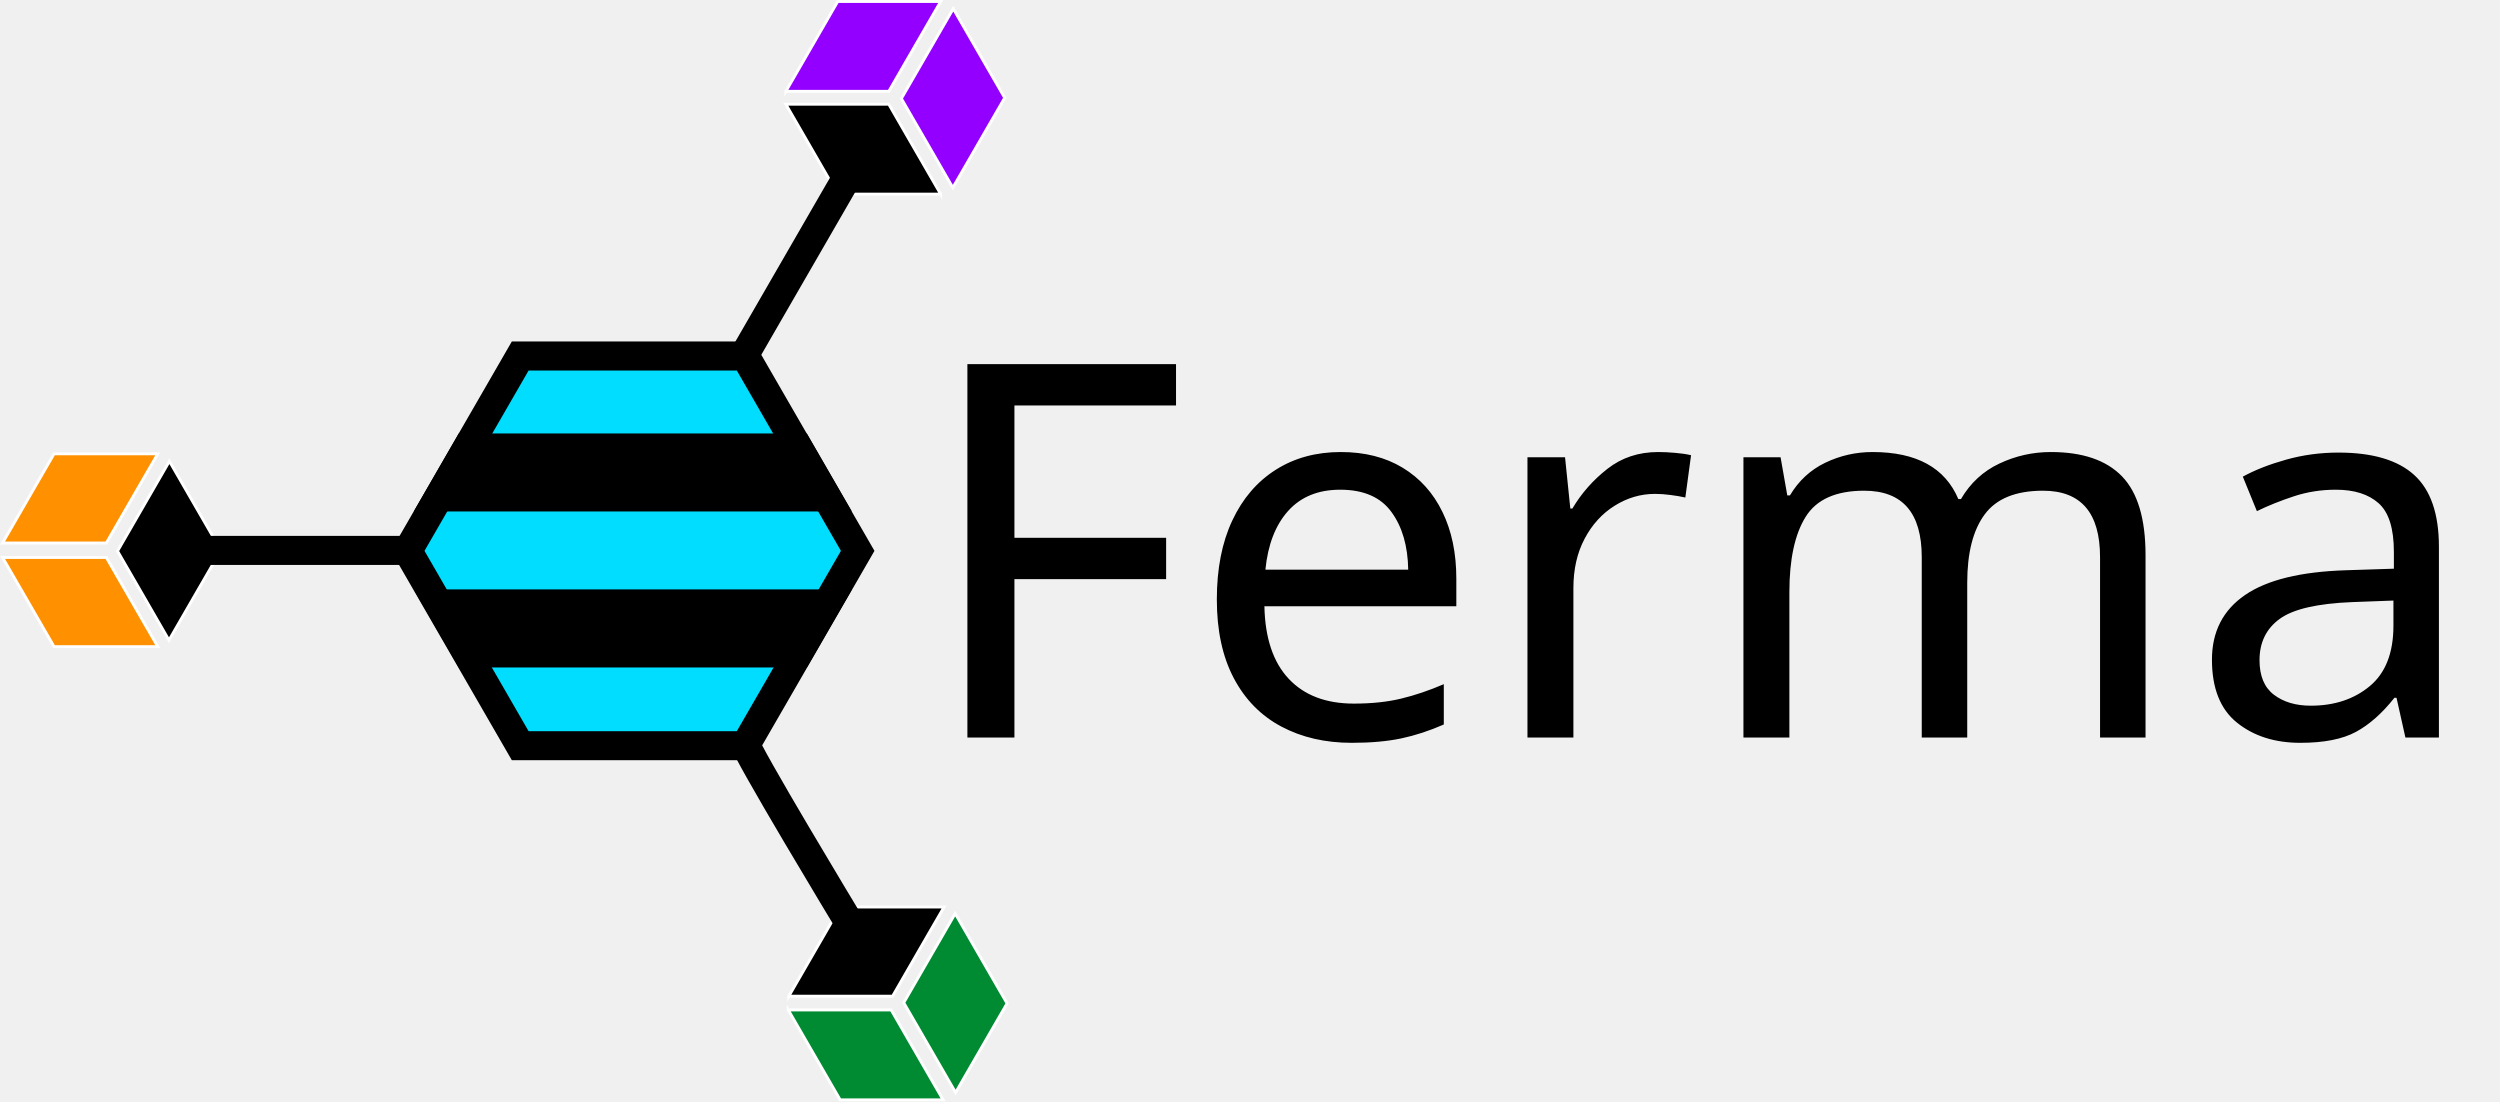
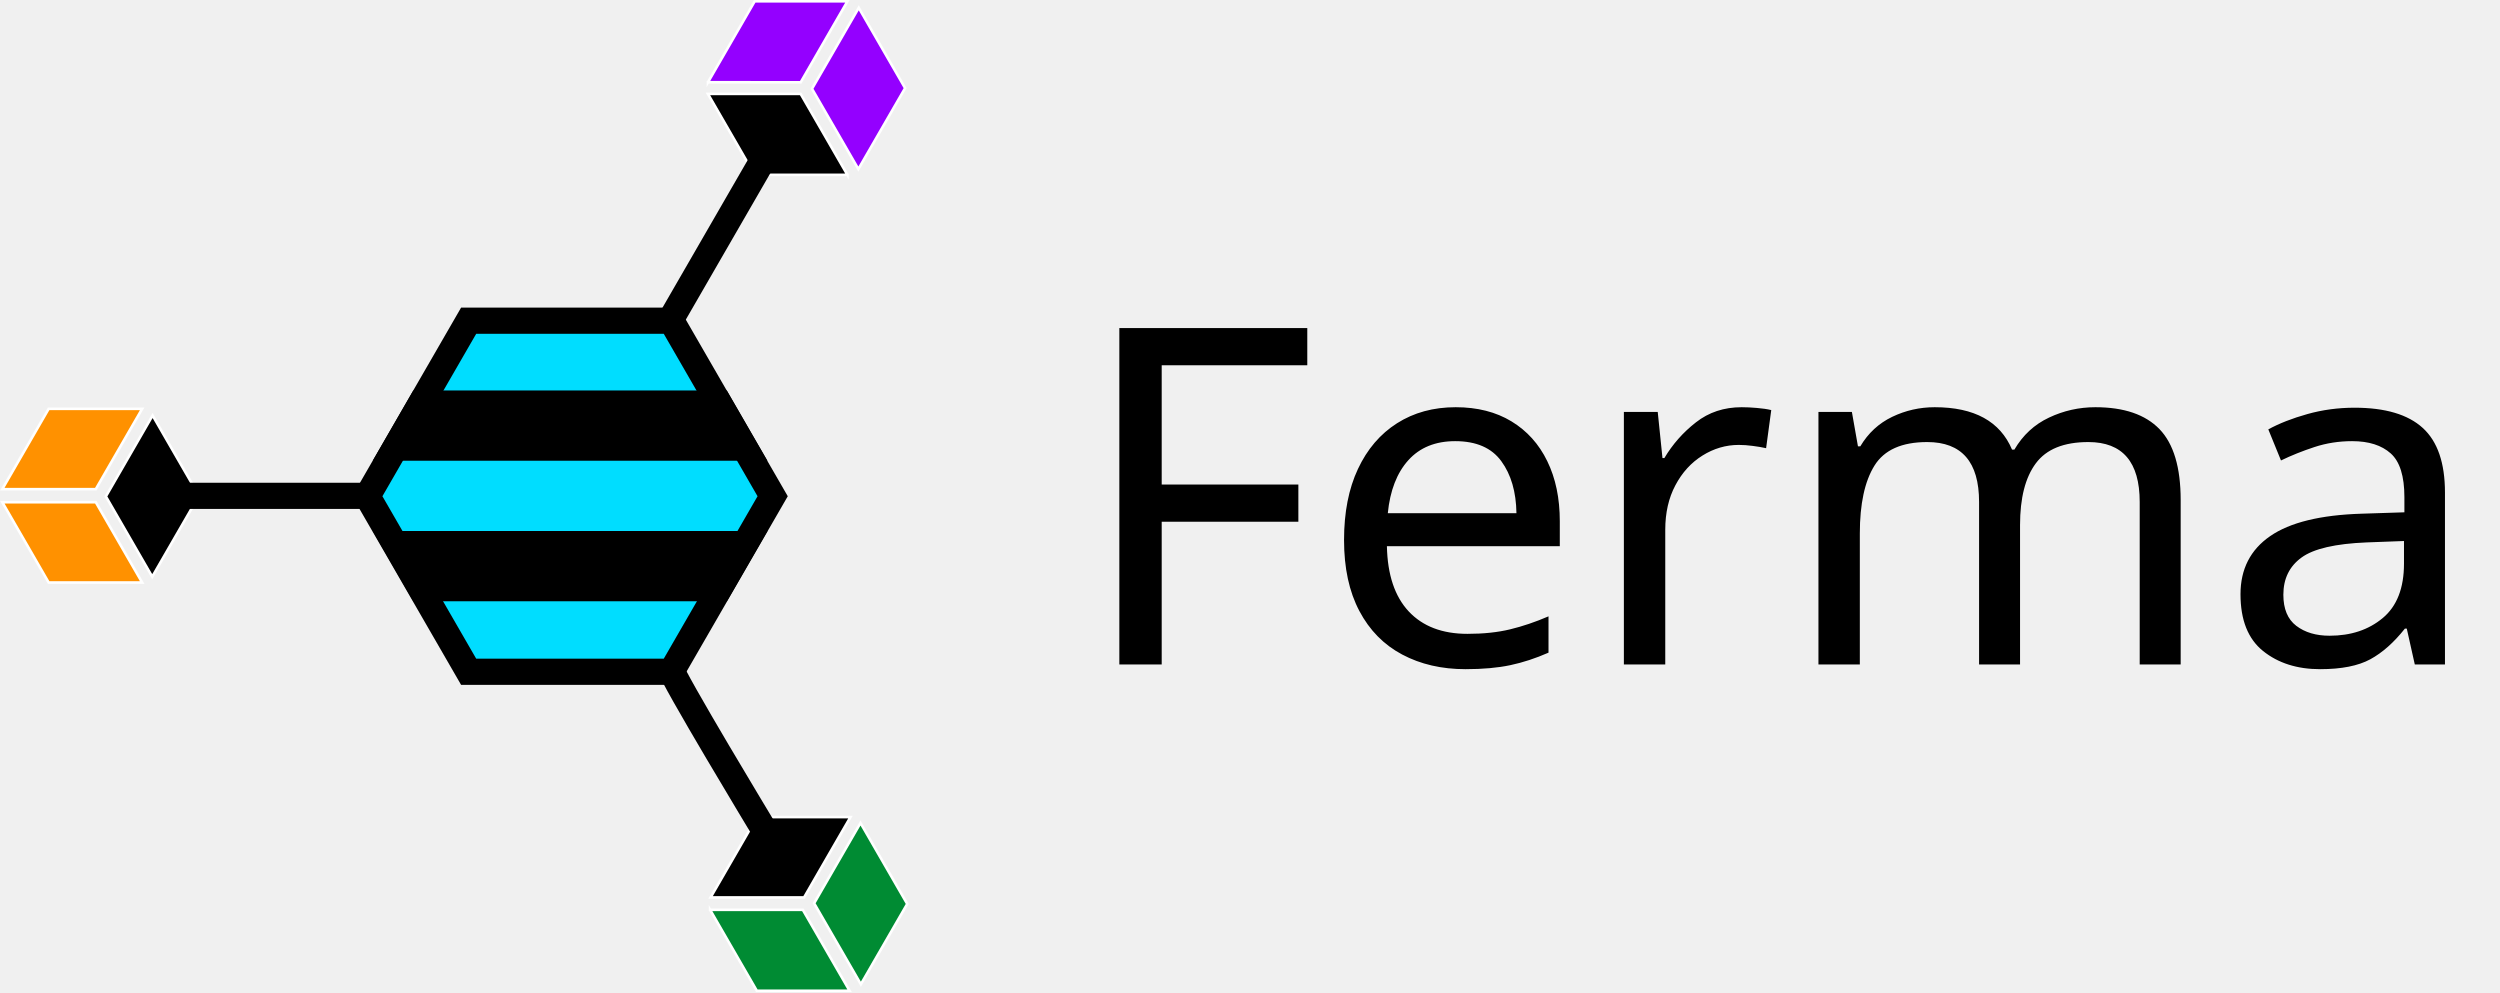
- <svg xmlns="http://www.w3.org/2000/svg" version="1.1" id="svg2" viewBox="0 0 430.264 189.536" height="53.491mm" width="121.43mm">
+ <svg xmlns="http://www.w3.org/2000/svg" version="1.1" id="svg2" viewBox="0 0 477.616 189.536" height="53.491mm" width="134.794mm">
  <defs id="defs4" />
  <g transform="translate(-691.3224,-355.886)" id="layer1">
    <g id="g3442">
      <g id="g4580" transform="translate(-1.210083,4.714874)">
        <path d="m 840.146,445.977 -19.361,33.533 -38.721,0 -19.361,-33.533 19.361,-33.533 38.721,0 z" id="path4138-36-0" style="fill:#00ddff;fill-opacity:1;stroke:#000000;stroke-width:5;stroke-linecap:round;stroke-miterlimit:4;stroke-dasharray:none;stroke-dashoffset:0;stroke-opacity:1" />
        <path id="path4138-36-6" d="m 772.94,428.273 -4.863,8.424 66.734,0 -4.865,-8.424 -57.006,0 z" style="fill:#000000;fill-opacity:1;stroke:#000000;stroke-width:5;stroke-linecap:round;stroke-miterlimit:4;stroke-dasharray:none;stroke-dashoffset:0;stroke-opacity:1" />
        <path id="path4138-36-7" d="m 768.087,455.115 4.863,8.426 57.008,0 4.863,-8.426 -66.734,0 z" style="fill:#000000;fill-opacity:1;stroke:#000000;stroke-width:5;stroke-linecap:round;stroke-miterlimit:4;stroke-dasharray:none;stroke-dashoffset:0;stroke-opacity:1" />
      </g>
      <g id="g4585" transform="matrix(0.5,0,0,0.5,365.04,222.3124)">
        <path id="path4138-36-0-3-9" d="m 710.872,425.894 -17.861,30.938 17.719,30.689 17.863,-30.938 -17.721,-30.689 z" style="fill:#000000;fill-opacity:1;stroke:#ffffff;stroke-width:1;stroke-linecap:round;stroke-miterlimit:4;stroke-dasharray:none;stroke-dashoffset:0;stroke-opacity:1" />
        <path id="path4138-36-0-3-2-31" d="m 706.873,423.366 -35.723,3.9e-4 -17.718,30.69 35.724,10e-4 17.717,-30.691 z" style="fill:#ff9100;fill-opacity:1;stroke:#ffffff;stroke-width:1;stroke-linecap:round;stroke-miterlimit:4;stroke-dasharray:none;stroke-dashoffset:0;stroke-opacity:1" />
        <path id="path4138-36-0-3-2-3-9" d="m 706.88,489.728 -35.723,-3.9e-4 -17.718,-30.69 35.724,-10e-4 17.717,30.691 z" style="fill:#ff9100;fill-opacity:1;stroke:#ffffff;stroke-width:1;stroke-linecap:round;stroke-miterlimit:4;stroke-dasharray:none;stroke-dashoffset:0;stroke-opacity:1" />
      </g>
      <g id="g4637" transform="translate(-7.452799,-2.063192)">
        <path id="path4138-36-0-3-9-1" d="m 834.529,529.403 17.862,-1.9e-4 8.859,-15.345 -17.862,-6.5e-4 -8.859,15.346 z" style="fill:#000000;fill-opacity:1;stroke:#ffffff;stroke-width:0.5;stroke-linecap:round;stroke-miterlimit:4;stroke-dasharray:none;stroke-dashoffset:0;stroke-opacity:1" />
        <path id="path4138-36-0-3-2-31-0" d="m 834.434,531.767 8.931,15.469 17.719,-8e-5 -8.931,-15.469 -17.719,9.3e-4 z" style="fill:#008b33;fill-opacity:1;stroke:#ffffff;stroke-width:0.5;stroke-linecap:round;stroke-miterlimit:4;stroke-dasharray:none;stroke-dashoffset:0;stroke-opacity:1" />
        <path id="path4138-36-0-3-2-3-9-6" d="m 863.168,515.173 8.931,15.469 -8.859,15.345 -8.932,-15.469 8.86,-15.345 z" style="fill:#008b33;fill-opacity:1;stroke:#ffffff;stroke-width:0.5;stroke-linecap:round;stroke-miterlimit:4;stroke-dasharray:none;stroke-dashoffset:0;stroke-opacity:1" />
      </g>
      <g id="g4629" transform="translate(-13.5914,9.179958)">
        <path id="path4138-36-0-3-9-2" d="m 866.808,380.111 -8.931,-15.469 -17.719,9e-5 8.931,15.469 17.719,-9.3e-4 z" style="fill:#000000;fill-opacity:1;stroke:#ffffff;stroke-width:0.5;stroke-linecap:round;stroke-miterlimit:4;stroke-dasharray:none;stroke-dashoffset:0;stroke-opacity:1" />
        <path id="path4138-36-0-3-2-31-06" d="m 868.902,379.012 8.931,-15.469 -8.859,-15.345 -8.932,15.469 8.86,15.345 z" style="fill:#9400ff;fill-opacity:1;stroke:#ffffff;stroke-width:0.5;stroke-linecap:round;stroke-miterlimit:4;stroke-dasharray:none;stroke-dashoffset:0;stroke-opacity:1" />
        <path id="path4138-36-0-3-2-3-9-1" d="m 840.165,362.425 8.931,-15.469 17.719,9e-5 -8.931,15.469 -17.719,-9.3e-4 z" style="fill:#9400ff;fill-opacity:1;stroke:#ffffff;stroke-width:0.5;stroke-linecap:round;stroke-miterlimit:4;stroke-dasharray:none;stroke-dashoffset:0;stroke-opacity:1" />
      </g>
      <path style="fill:none;fill-rule:evenodd;stroke:#000000;stroke-width:5;stroke-linecap:butt;stroke-linejoin:miter;stroke-miterlimit:4;stroke-dasharray:none;stroke-opacity:1" d="m 819.647,416.618 17.095,-29.609" id="path4648" />
      <path style="fill:none;fill-rule:evenodd;stroke:#000000;stroke-width:5;stroke-linecap:butt;stroke-linejoin:miter;stroke-miterlimit:4;stroke-dasharray:none;stroke-opacity:1" d="m 760.724,450.615 -35.479,0" id="path4650" />
      <path style="fill:none;fill-rule:evenodd;stroke:#000000;stroke-width:5;stroke-linecap:butt;stroke-linejoin:miter;stroke-miterlimit:4;stroke-dasharray:none;stroke-opacity:1" d="m 819.395,483.376 c 0,1.398 17.947,31.085 17.947,31.085" id="path4652" />
    </g>
-     <text id="text3539" y="482.822" x="849.081" style="font-style:normal;font-weight:normal;font-size:40px;line-height:125%;font-family:sans-serif;letter-spacing:0px;word-spacing:0px;fill:#000000;fill-opacity:1;stroke:none;stroke-width:1px;stroke-linecap:butt;stroke-linejoin:miter;stroke-opacity:1" xml:space="preserve">
-       <tspan style="font-style:normal;font-variant:normal;font-weight:normal;font-stretch:normal;font-size:90px;line-height:125%;font-family:Clean;-inkscape-font-specification:'Clean, Normal';text-align:start;writing-mode:lr-tb;text-anchor:start" y="482.822" x="849.081" id="tspan3541">Ferma</tspan>
+     <text id="text3539" y="482.822" x="896.433" style="font-style:normal;font-weight:normal;font-size:40px;line-height:125%;font-family:sans-serif;letter-spacing:0px;word-spacing:0px;fill:#000000;fill-opacity:1;stroke:none;stroke-width:1px;stroke-linecap:butt;stroke-linejoin:miter;stroke-opacity:1" xml:space="preserve">
+       <tspan style="font-style:normal;font-variant:normal;font-weight:normal;font-stretch:normal;font-size:90px;line-height:125%;font-family:Clean;-inkscape-font-specification:'Clean, Normal';text-align:start;writing-mode:lr-tb;text-anchor:start" y="482.822" x="896.433" id="tspan3541">Ferma</tspan>
    </text>
  </g>
</svg>
